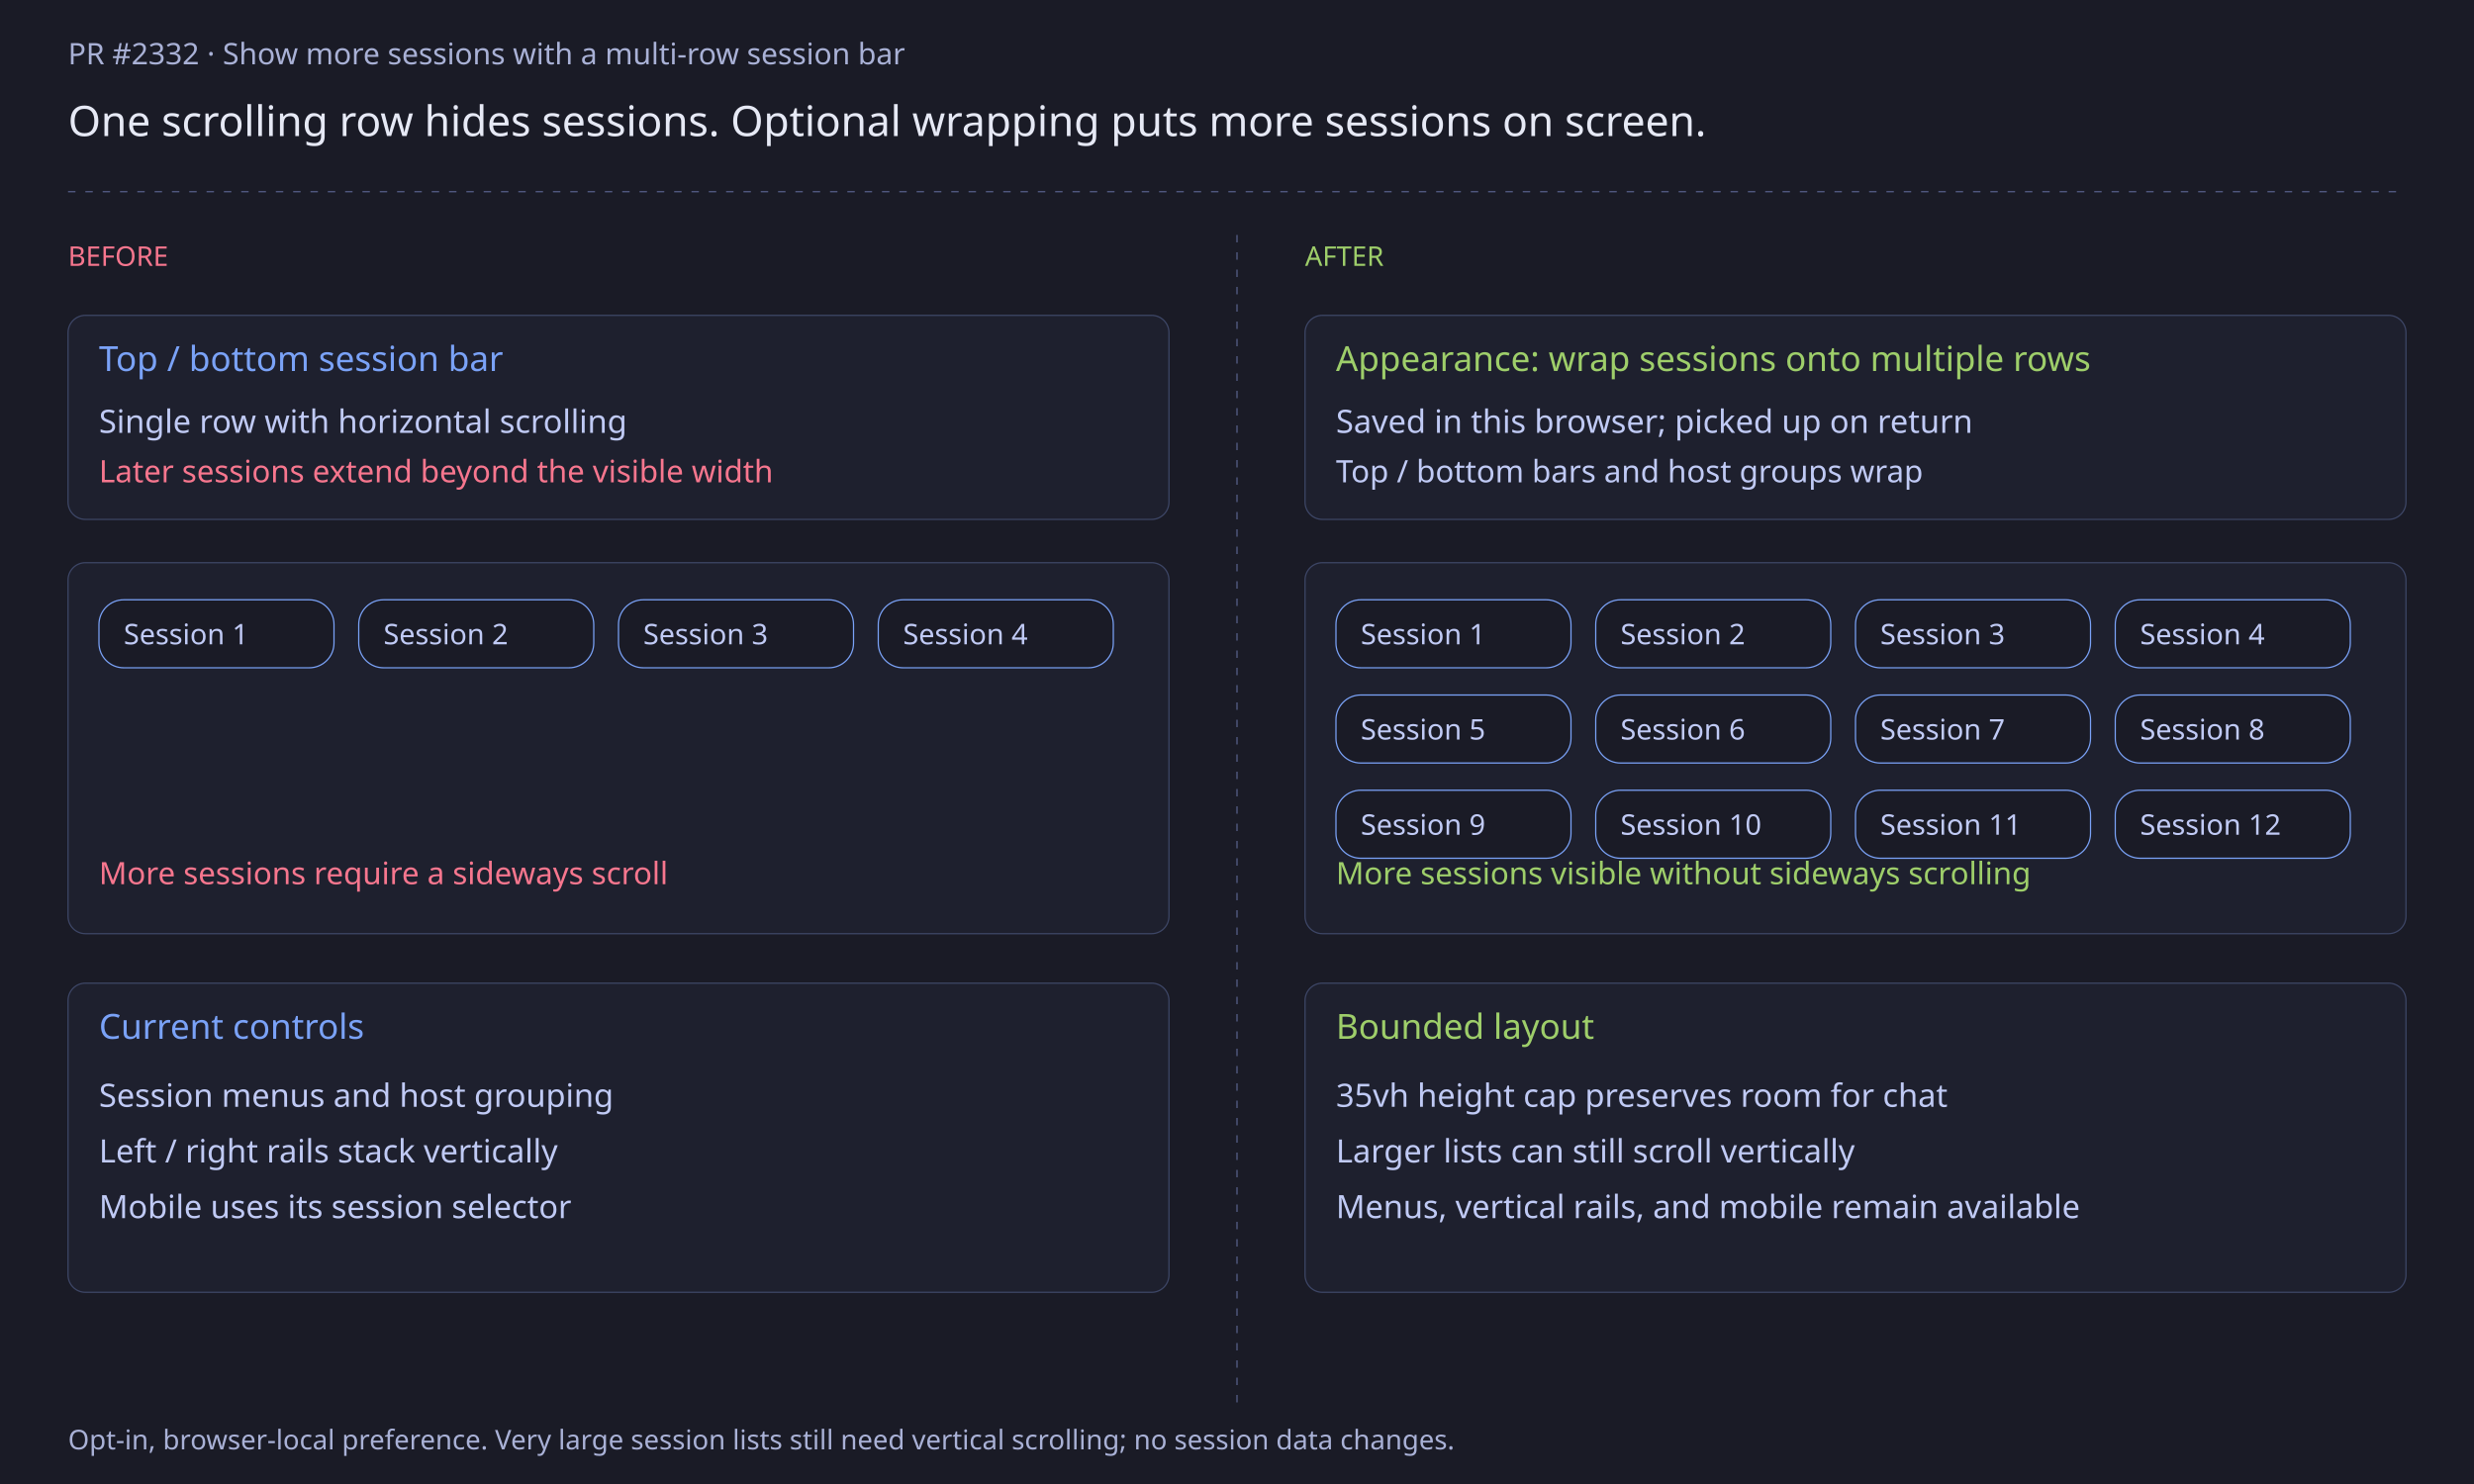
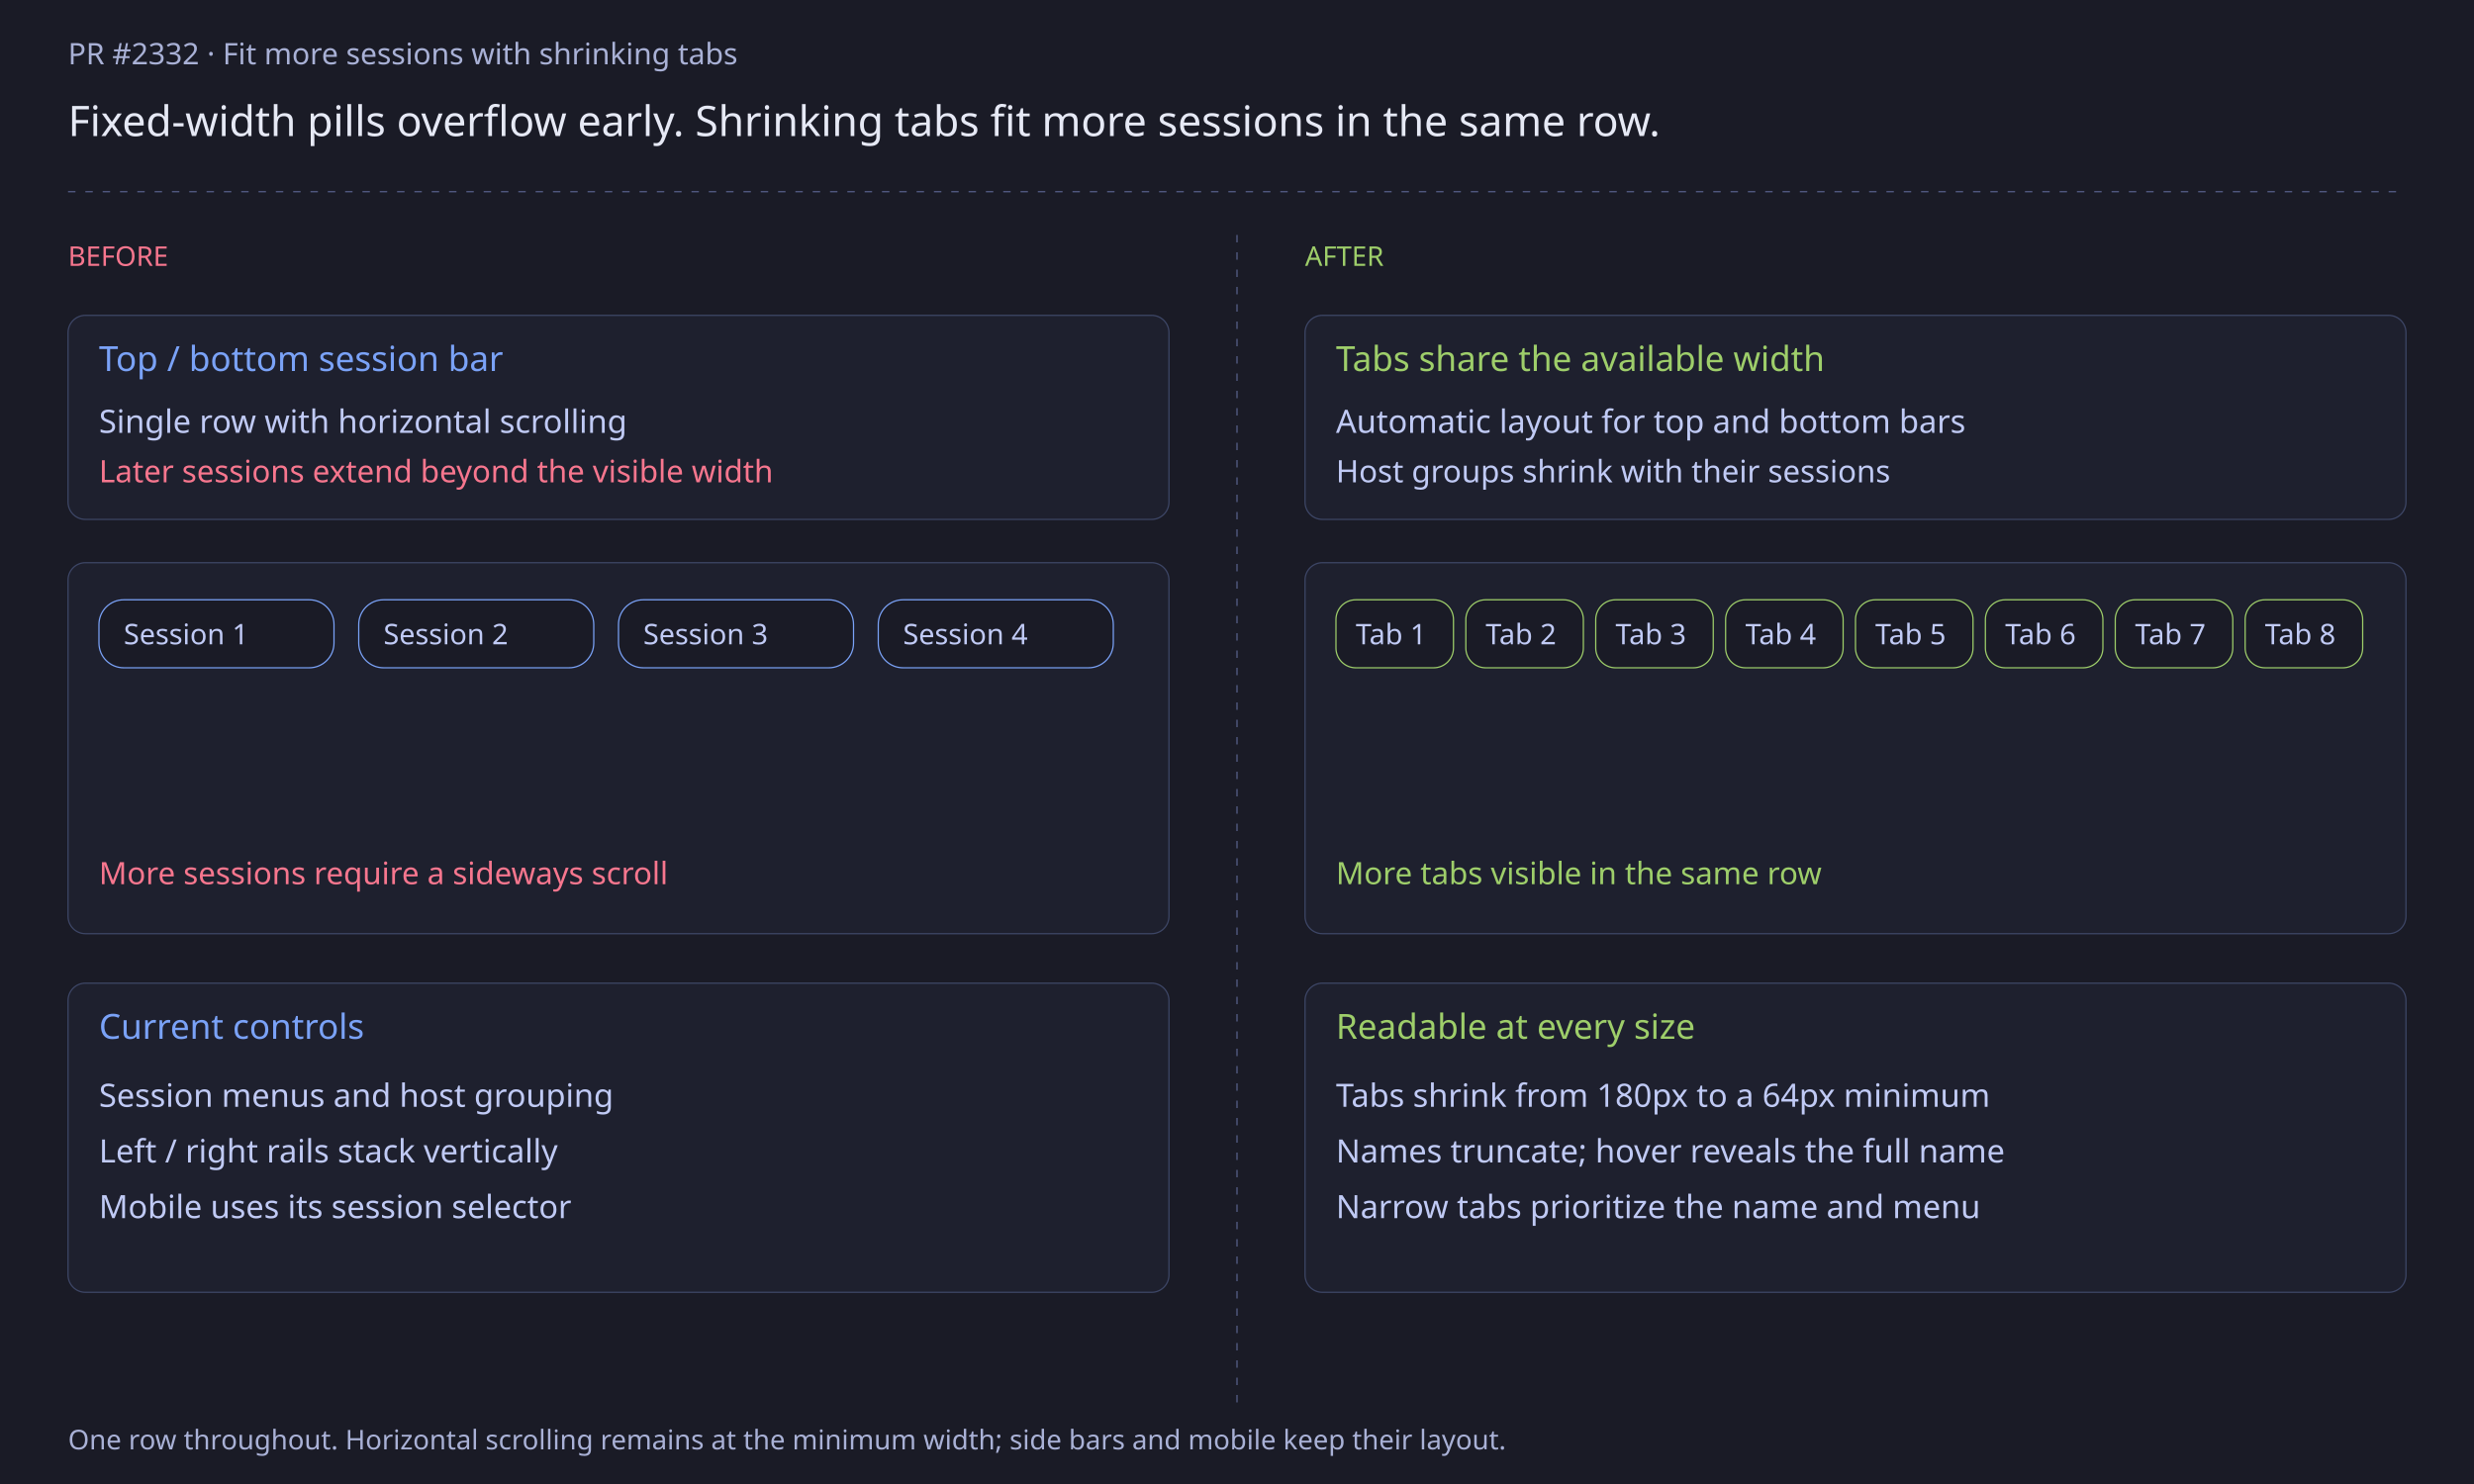
<svg xmlns="http://www.w3.org/2000/svg" width="2000" height="1200" viewBox="0 0 2000 1200">
  <rect width="2000" height="1200" fill="#1a1b26" />
-   <text x="55" y="52" font-family="sans-serif" font-size="24" fill="#a9b1d6">PR #2332 · Show more sessions with a multi-row session bar</text>
-   <text x="55" y="110" font-family="sans-serif" font-size="34" fill="#e6e9f5">One scrolling row hides sessions. Optional wrapping puts more sessions on screen.</text>
+   <text x="55" y="52" font-family="sans-serif" font-size="24" fill="#a9b1d6">PR #2332 · Fit more sessions with shrinking tabs</text>
+   <text x="55" y="110" font-family="sans-serif" font-size="34" fill="#e6e9f5">Fixed-width pills overflow early. Shrinking tabs fit more sessions in the same row.</text>
  <path d="M55 155H1945 M1000 190V1140" stroke="#565f89" stroke-dasharray="6 8" />
  <text x="55" y="215" font-family="sans-serif" font-size="22" fill="#f7768e">BEFORE</text>
  <text x="1055" y="215" font-family="sans-serif" font-size="22" fill="#9ece6a">AFTER</text>
  <rect x="55" y="255" width="890" height="165" rx="14" fill="#1e202e" stroke="#3d4666" />
  <rect x="1055" y="255" width="890" height="165" rx="14" fill="#1e202e" stroke="#3d4666" />
  <text x="80" y="300" font-family="sans-serif" font-size="28" fill="#7aa2f7">Top / bottom session bar</text>
  <text x="80" y="350" font-family="sans-serif" font-size="26" fill="#c0caf5">Single row with horizontal scrolling</text>
  <text x="80" y="390" font-family="sans-serif" font-size="25" fill="#f7768e">Later sessions extend beyond the visible width</text>
-   <text x="1080" y="300" font-family="sans-serif" font-size="28" fill="#9ece6a">Appearance: wrap sessions onto multiple rows</text>
-   <text x="1080" y="350" font-family="sans-serif" font-size="26" fill="#c0caf5">Saved in this browser; picked up on return</text>
-   <text x="1080" y="390" font-family="sans-serif" font-size="25" fill="#c0caf5">Top / bottom bars and host groups wrap</text>
+   <text x="1080" y="300" font-family="sans-serif" font-size="28" fill="#9ece6a">Tabs share the available width</text>
+   <text x="1080" y="350" font-family="sans-serif" font-size="26" fill="#c0caf5">Automatic layout for top and bottom bars</text>
+   <text x="1080" y="390" font-family="sans-serif" font-size="25" fill="#c0caf5">Host groups shrink with their sessions</text>
  <rect x="55" y="455" width="890" height="300" rx="14" fill="#1e202e" stroke="#3d4666" />
  <rect x="80" y="485" width="190" height="55" rx="20" fill="#1a1b26" stroke="#7aa2f7" />
  <text x="100" y="521" font-family="sans-serif" font-size="23" fill="#c0caf5">Session 1</text>
  <rect x="290" y="485" width="190" height="55" rx="20" fill="#1a1b26" stroke="#7aa2f7" />
  <text x="310" y="521" font-family="sans-serif" font-size="23" fill="#c0caf5">Session 2</text>
  <rect x="500" y="485" width="190" height="55" rx="20" fill="#1a1b26" stroke="#7aa2f7" />
  <text x="520" y="521" font-family="sans-serif" font-size="23" fill="#c0caf5">Session 3</text>
  <rect x="710" y="485" width="190" height="55" rx="20" fill="#1a1b26" stroke="#7aa2f7" />
  <text x="730" y="521" font-family="sans-serif" font-size="23" fill="#c0caf5">Session 4</text>
  <rect x="1055" y="455" width="890" height="300" rx="14" fill="#1e202e" stroke="#3d4666" />
-   <rect x="1080" y="485" width="190" height="55" rx="20" fill="#1a1b26" stroke="#7aa2f7" />
-   <text x="1100" y="521" font-family="sans-serif" font-size="23" fill="#c0caf5">Session 1</text>
-   <rect x="1290" y="485" width="190" height="55" rx="20" fill="#1a1b26" stroke="#7aa2f7" />
-   <text x="1310" y="521" font-family="sans-serif" font-size="23" fill="#c0caf5">Session 2</text>
-   <rect x="1500" y="485" width="190" height="55" rx="20" fill="#1a1b26" stroke="#7aa2f7" />
-   <text x="1520" y="521" font-family="sans-serif" font-size="23" fill="#c0caf5">Session 3</text>
-   <rect x="1710" y="485" width="190" height="55" rx="20" fill="#1a1b26" stroke="#7aa2f7" />
-   <text x="1730" y="521" font-family="sans-serif" font-size="23" fill="#c0caf5">Session 4</text>
-   <rect x="1080" y="562" width="190" height="55" rx="20" fill="#1a1b26" stroke="#7aa2f7" />
-   <text x="1100" y="598" font-family="sans-serif" font-size="23" fill="#c0caf5">Session 5</text>
-   <rect x="1290" y="562" width="190" height="55" rx="20" fill="#1a1b26" stroke="#7aa2f7" />
-   <text x="1310" y="598" font-family="sans-serif" font-size="23" fill="#c0caf5">Session 6</text>
-   <rect x="1500" y="562" width="190" height="55" rx="20" fill="#1a1b26" stroke="#7aa2f7" />
-   <text x="1520" y="598" font-family="sans-serif" font-size="23" fill="#c0caf5">Session 7</text>
-   <rect x="1710" y="562" width="190" height="55" rx="20" fill="#1a1b26" stroke="#7aa2f7" />
-   <text x="1730" y="598" font-family="sans-serif" font-size="23" fill="#c0caf5">Session 8</text>
-   <rect x="1080" y="639" width="190" height="55" rx="20" fill="#1a1b26" stroke="#7aa2f7" />
-   <text x="1100" y="675" font-family="sans-serif" font-size="23" fill="#c0caf5">Session 9</text>
-   <rect x="1290" y="639" width="190" height="55" rx="20" fill="#1a1b26" stroke="#7aa2f7" />
-   <text x="1310" y="675" font-family="sans-serif" font-size="23" fill="#c0caf5">Session 10</text>
-   <rect x="1500" y="639" width="190" height="55" rx="20" fill="#1a1b26" stroke="#7aa2f7" />
-   <text x="1520" y="675" font-family="sans-serif" font-size="23" fill="#c0caf5">Session 11</text>
-   <rect x="1710" y="639" width="190" height="55" rx="20" fill="#1a1b26" stroke="#7aa2f7" />
-   <text x="1730" y="675" font-family="sans-serif" font-size="23" fill="#c0caf5">Session 12</text>
+   <rect x="1080" y="485" width="95" height="55" rx="16" fill="#1a1b26" stroke="#9ece6a" />
+   <text x="1096" y="521" font-family="sans-serif" font-size="23" fill="#c0caf5">Tab 1</text>
+   <rect x="1185" y="485" width="95" height="55" rx="16" fill="#1a1b26" stroke="#9ece6a" />
+   <text x="1201" y="521" font-family="sans-serif" font-size="23" fill="#c0caf5">Tab 2</text>
+   <rect x="1290" y="485" width="95" height="55" rx="16" fill="#1a1b26" stroke="#9ece6a" />
+   <text x="1306" y="521" font-family="sans-serif" font-size="23" fill="#c0caf5">Tab 3</text>
+   <rect x="1395" y="485" width="95" height="55" rx="16" fill="#1a1b26" stroke="#9ece6a" />
+   <text x="1411" y="521" font-family="sans-serif" font-size="23" fill="#c0caf5">Tab 4</text>
+   <rect x="1500" y="485" width="95" height="55" rx="16" fill="#1a1b26" stroke="#9ece6a" />
+   <text x="1516" y="521" font-family="sans-serif" font-size="23" fill="#c0caf5">Tab 5</text>
+   <rect x="1605" y="485" width="95" height="55" rx="16" fill="#1a1b26" stroke="#9ece6a" />
+   <text x="1621" y="521" font-family="sans-serif" font-size="23" fill="#c0caf5">Tab 6</text>
+   <rect x="1710" y="485" width="95" height="55" rx="16" fill="#1a1b26" stroke="#9ece6a" />
+   <text x="1726" y="521" font-family="sans-serif" font-size="23" fill="#c0caf5">Tab 7</text>
+   <rect x="1815" y="485" width="95" height="55" rx="16" fill="#1a1b26" stroke="#9ece6a" />
+   <text x="1831" y="521" font-family="sans-serif" font-size="23" fill="#c0caf5">Tab 8</text>
  <text x="80" y="715" font-family="sans-serif" font-size="25" fill="#f7768e">More sessions require a sideways scroll</text>
-   <text x="1080" y="715" font-family="sans-serif" font-size="25" fill="#9ece6a">More sessions visible without sideways scrolling</text>
+   <text x="1080" y="715" font-family="sans-serif" font-size="25" fill="#9ece6a">More tabs visible in the same row</text>
  <rect x="55" y="795" width="890" height="250" rx="14" fill="#1e202e" stroke="#3d4666" />
  <rect x="1055" y="795" width="890" height="250" rx="14" fill="#1e202e" stroke="#3d4666" />
  <text x="80" y="840" font-family="sans-serif" font-size="28" fill="#7aa2f7">Current controls</text>
  <text x="80" y="895" font-family="sans-serif" font-size="26" fill="#c0caf5">Session menus and host grouping</text>
  <text x="80" y="940" font-family="sans-serif" font-size="26" fill="#c0caf5">Left / right rails stack vertically</text>
  <text x="80" y="985" font-family="sans-serif" font-size="26" fill="#c0caf5">Mobile uses its session selector</text>
-   <text x="1080" y="840" font-family="sans-serif" font-size="28" fill="#9ece6a">Bounded layout</text>
-   <text x="1080" y="895" font-family="sans-serif" font-size="26" fill="#c0caf5">35vh height cap preserves room for chat</text>
-   <text x="1080" y="940" font-family="sans-serif" font-size="26" fill="#c0caf5">Larger lists can still scroll vertically</text>
-   <text x="1080" y="985" font-family="sans-serif" font-size="26" fill="#c0caf5">Menus, vertical rails, and mobile remain available</text>
-   <text x="55" y="1172" font-family="sans-serif" font-size="22" fill="#a9b1d6">Opt-in, browser-local preference. Very large session lists still need vertical scrolling; no session data changes.</text>
+   <text x="1080" y="840" font-family="sans-serif" font-size="28" fill="#9ece6a">Readable at every size</text>
+   <text x="1080" y="895" font-family="sans-serif" font-size="26" fill="#c0caf5">Tabs shrink from 180px to a 64px minimum</text>
+   <text x="1080" y="940" font-family="sans-serif" font-size="26" fill="#c0caf5">Names truncate; hover reveals the full name</text>
+   <text x="1080" y="985" font-family="sans-serif" font-size="26" fill="#c0caf5">Narrow tabs prioritize the name and menu</text>
+   <text x="55" y="1172" font-family="sans-serif" font-size="22" fill="#a9b1d6">One row throughout. Horizontal scrolling remains at the minimum width; side bars and mobile keep their layout.</text>
</svg>
